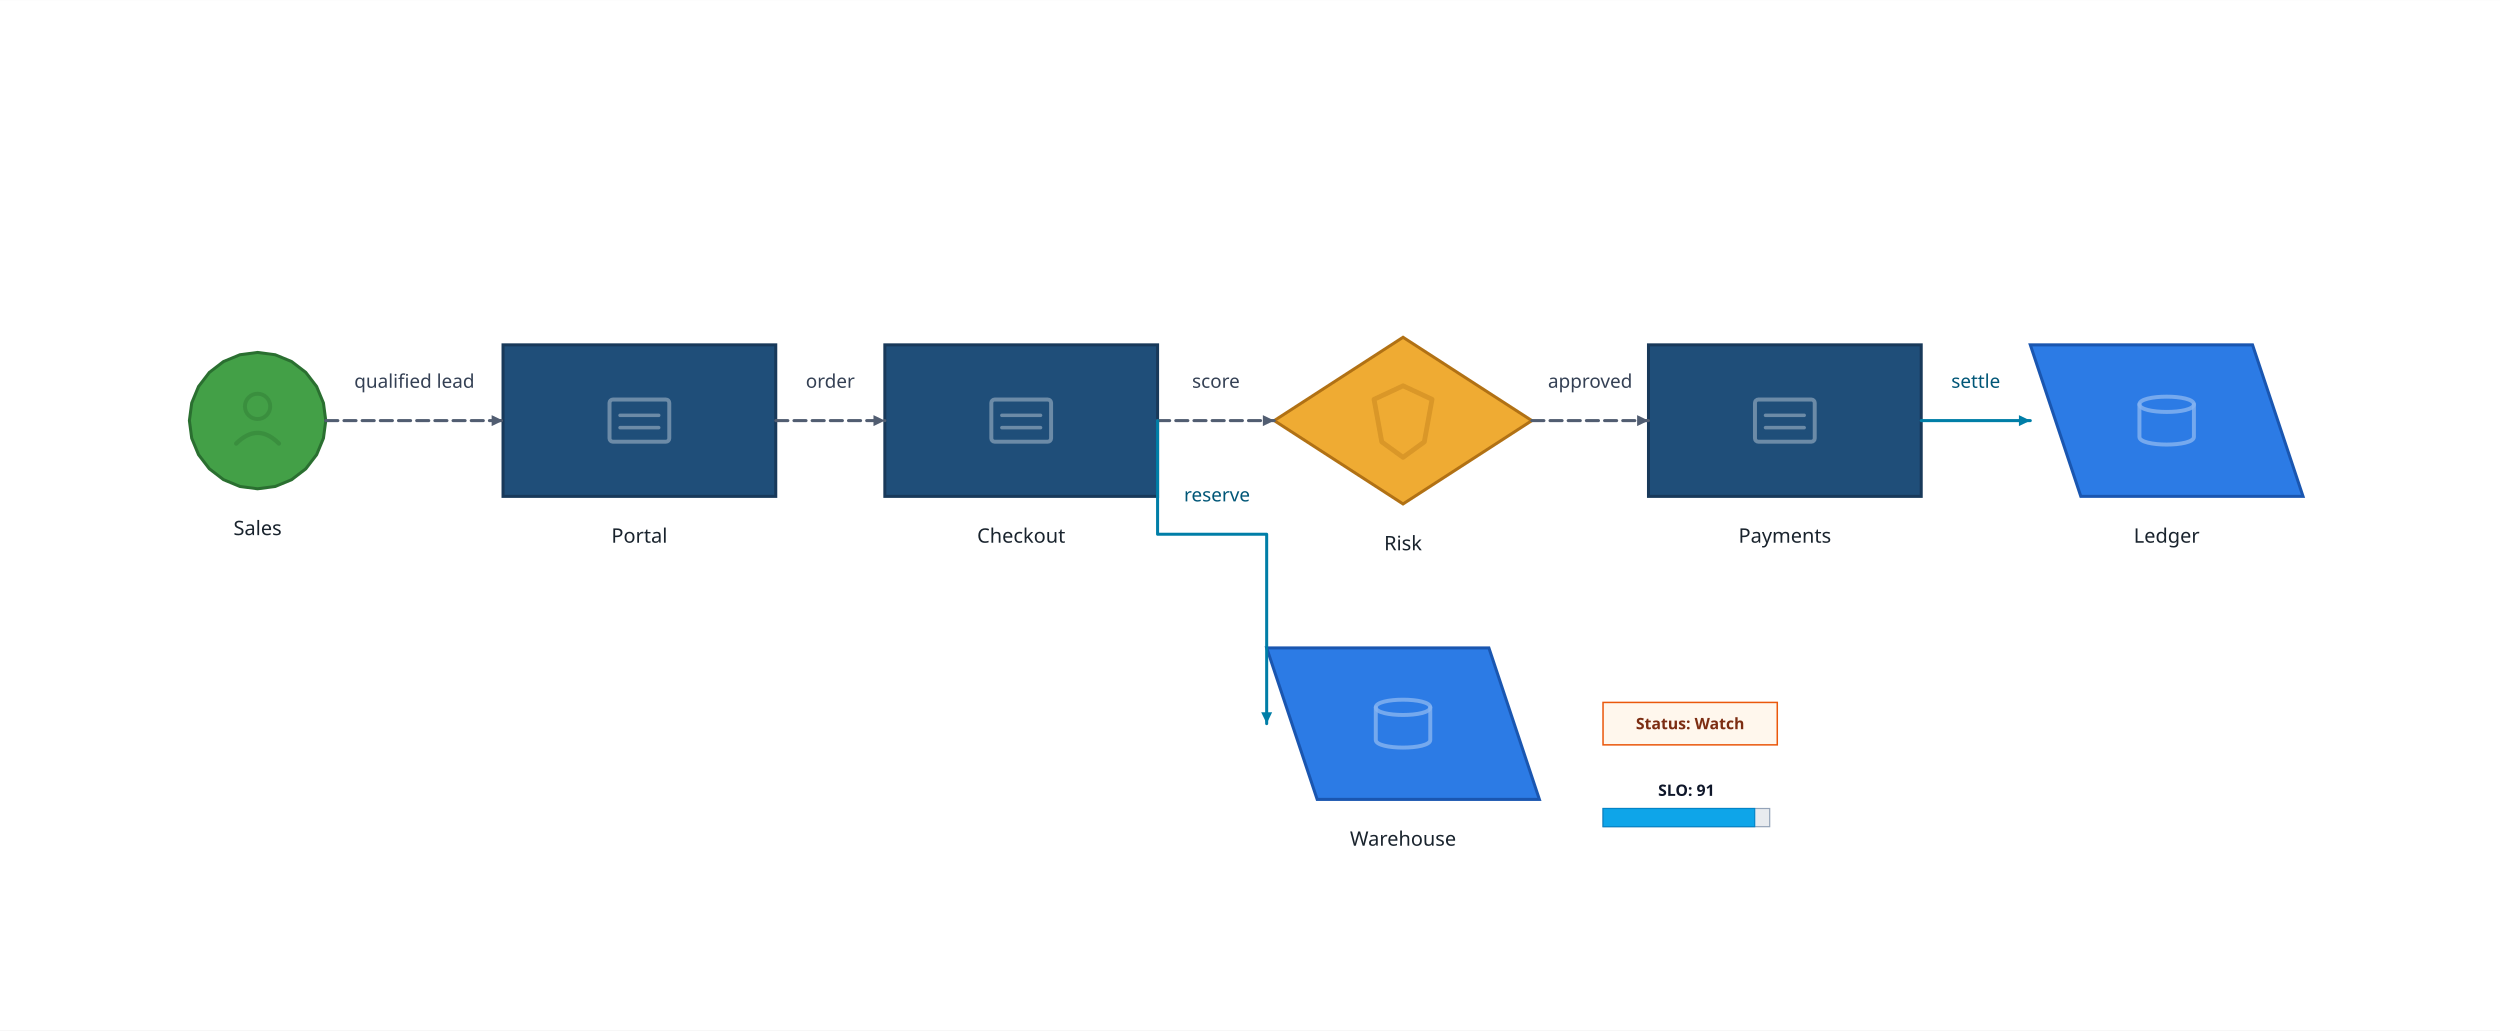
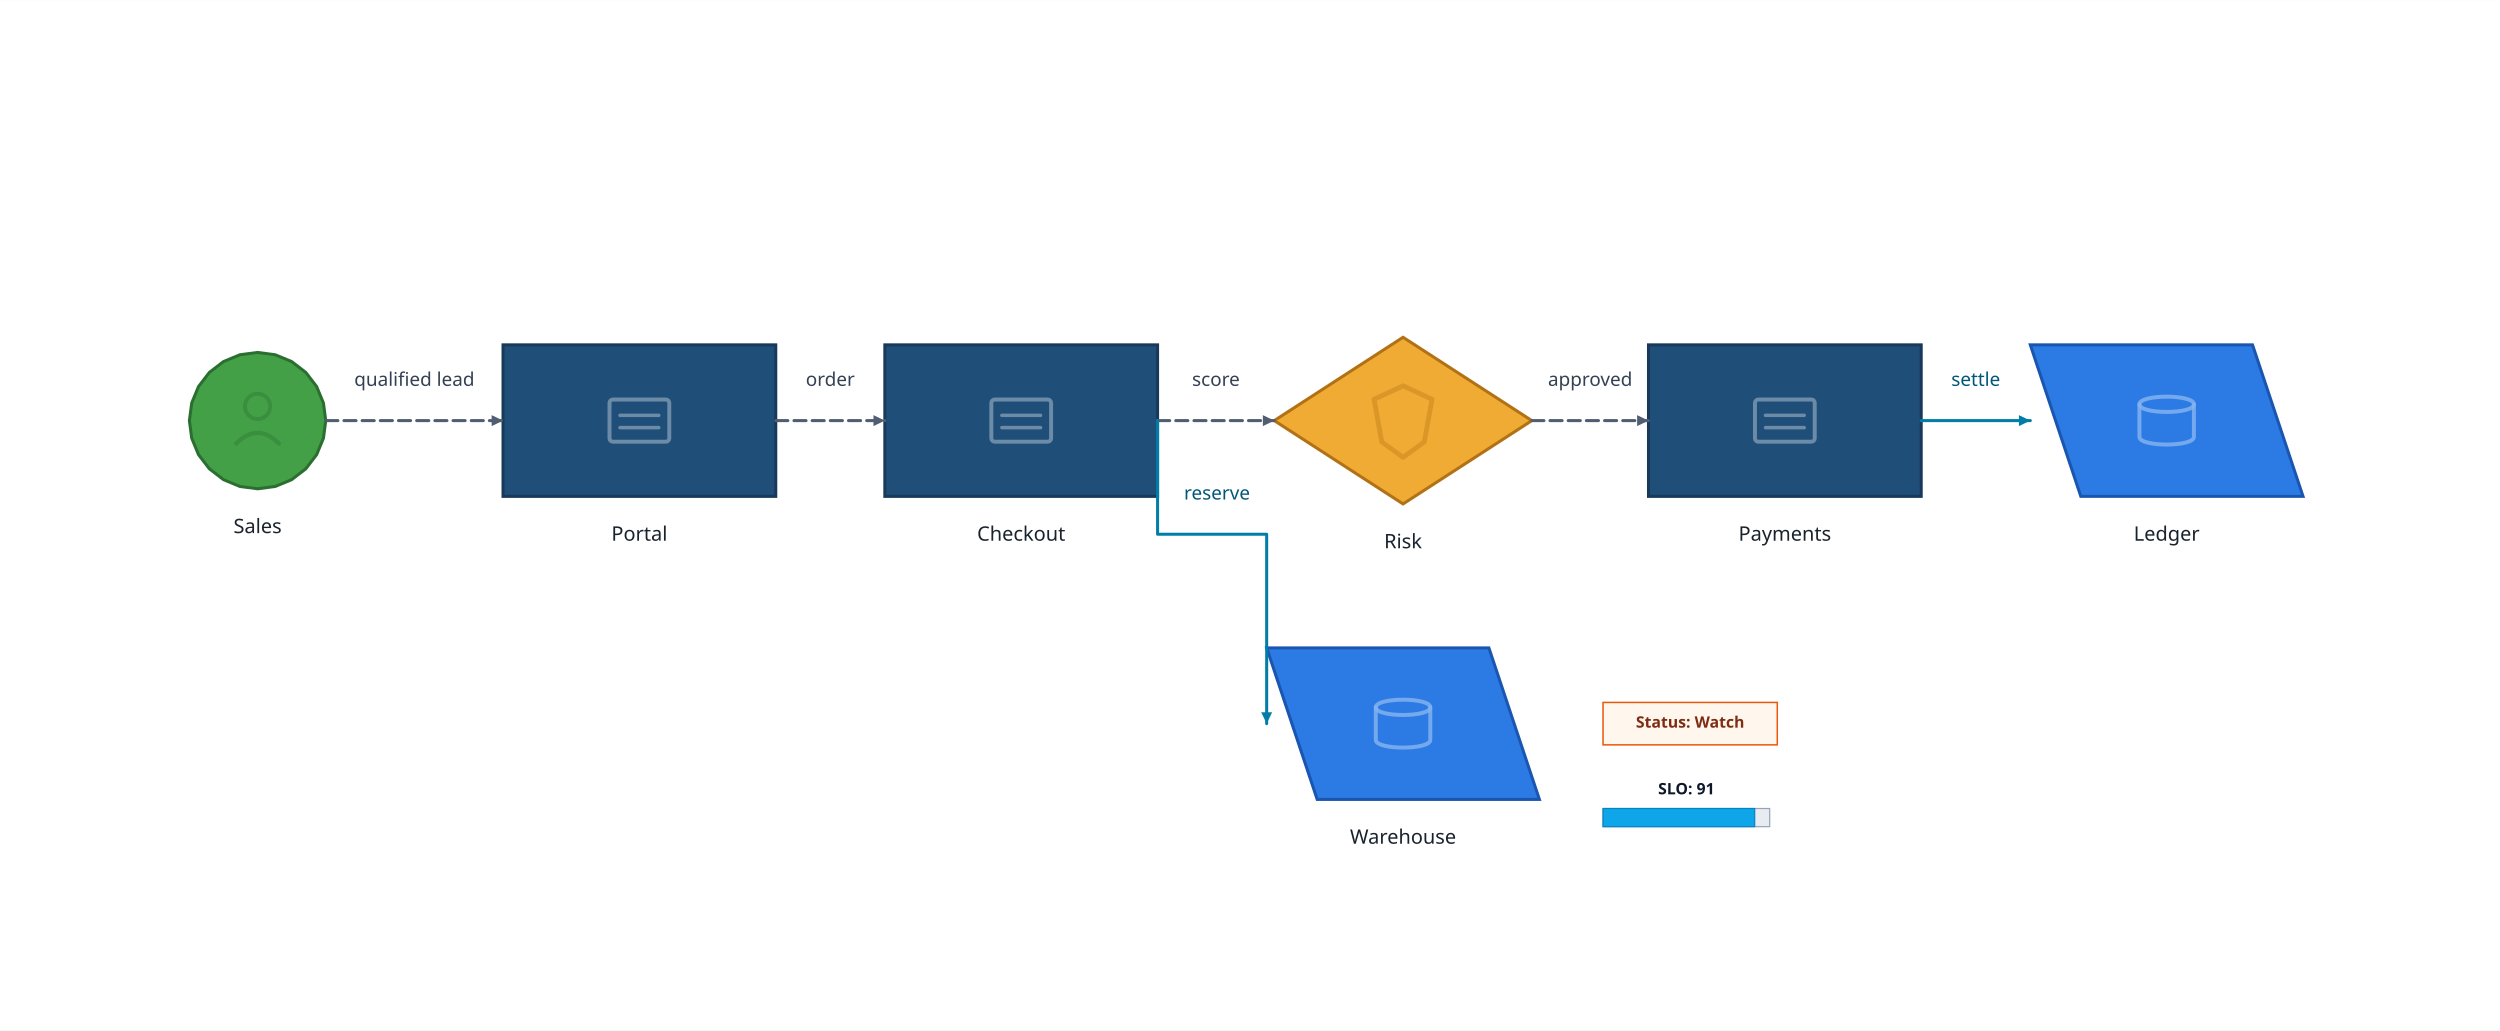
<svg xmlns="http://www.w3.org/2000/svg" width="1584" height="653" viewBox="0 0 1584 652.8" role="img" aria-label="Premium Executive Dependencies">
  <rect x="0" y="0" width="1584" height="652.8" fill="#FFFFFF" />
  <g data-officeimo-visio-page="Premium Executive Dependencies">
    <g data-visio-shape-id="sales" data-visio-nameu="Circle">
      <path d="M 206.4 266.4 L 204.928 255.219 L 200.612 244.8 L 193.747 235.853 L 184.8 228.988 L 174.381 224.672 L 163.2 223.2 L 152.019 224.672 L 141.6 228.988 L 132.653 235.853 L 125.788 244.8 L 121.472 255.219 L 120 266.4 L 121.472 277.581 L 125.788 288 L 132.653 296.947 L 141.6 303.812 L 152.019 308.128 L 163.2 309.6 L 174.381 308.128 L 184.8 303.812 L 193.747 296.947 L 200.612 288 L 204.928 277.581 Z" data-officeimo-preserved-geometry="true" fill="#43A047" stroke="#2A6F30" stroke-width="1.92" />
      <g data-officeimo-stencil-artwork="true" data-officeimo-stencil-key="person" opacity="0.42">
        <circle cx="163.2" cy="257.38" r="8.018" fill="none" stroke="#2A6F30" stroke-opacity="0.824" stroke-width="2.506" stroke-linecap="round" stroke-linejoin="round" />
        <path d="M149.67 280.932Q163.2 267.402 176.73 280.932" fill="none" stroke="#2A6F30" stroke-opacity="0.824" stroke-width="2.756" stroke-linecap="round" stroke-linejoin="round" />
      </g>
    </g>
    <g data-visio-shape-id="sales-label" data-visio-nameu="Text Box">
      <path d="M 93.6 350.88 L 232.8 350.88 L 232.8 318.24 L 93.6 318.24 Z" data-officeimo-preserved-geometry="true" fill="none" stroke="none" />
-       <rect data-officeimo-text-background="true" x="143.67" y="326.2" width="39.06" height="16.72" fill="#FFFFFF" />
-       <text x="163.2" y="334.56" font-family="Aptos" font-size="12.667" text-anchor="middle" dominant-baseline="middle" fill="#19232D">
+       <rect data-officeimo-text-background="true" x="143.67" y="324.933" width="39.06" height="19.253" fill="#FFFFFF" />
+       <text x="163.2" y="333.293" font-family="Aptos" font-size="12.667" text-anchor="middle" dominant-baseline="middle" fill="#19232D">
        <tspan x="163.2" dy="0">Sales</tspan>
      </text>
    </g>
    <g data-visio-shape-id="portal" data-visio-nameu="Process">
      <path d="M 318.72 314.4 L 491.52 314.4 L 491.52 218.4 L 318.72 218.4 Z" data-officeimo-preserved-geometry="true" fill="#1F4E79" stroke="#18395A" stroke-width="1.92" />
      <g data-officeimo-stencil-artwork="true" data-officeimo-stencil-key="compute" opacity="0.42">
        <rect x="386.189" y="253.037" width="37.862" height="26.726" rx="2.138" fill="none" stroke="#FFFFFF" stroke-opacity="0.824" stroke-width="2.506" stroke-linecap="round" stroke-linejoin="round" />
        <line x1="392.87" y1="263.059" x2="417.37" y2="263.059" stroke="#FFFFFF" stroke-opacity="0.824" stroke-width="2.227" stroke-linecap="round" />
        <line x1="392.87" y1="270.854" x2="417.37" y2="270.854" stroke="#FFFFFF" stroke-opacity="0.824" stroke-width="2.227" stroke-linecap="round" />
      </g>
    </g>
    <g data-visio-shape-id="portal-label" data-visio-nameu="Text Box">
      <path d="M 292.32 355.68 L 517.92 355.68 L 517.92 323.04 L 292.32 323.04 Z" data-officeimo-preserved-geometry="true" fill="none" stroke="none" />
-       <rect data-officeimo-text-background="true" x="385.527" y="331" width="39.187" height="16.72" fill="#FFFFFF" />
-       <text x="405.12" y="339.36" font-family="Aptos" font-size="12.667" text-anchor="middle" dominant-baseline="middle" fill="#19232D">
+       <rect data-officeimo-text-background="true" x="385.527" y="329.733" width="39.187" height="19.253" fill="#FFFFFF" />
+       <text x="405.12" y="338.093" font-family="Aptos" font-size="12.667" text-anchor="middle" dominant-baseline="middle" fill="#19232D">
        <tspan x="405.12" dy="0">Portal</tspan>
      </text>
    </g>
    <g data-visio-shape-id="checkout" data-visio-nameu="Process">
      <path d="M 560.64 314.4 L 733.44 314.4 L 733.44 218.4 L 560.64 218.4 Z" data-officeimo-preserved-geometry="true" fill="#1F4E79" stroke="#18395A" stroke-width="1.92" />
      <g data-officeimo-stencil-artwork="true" data-officeimo-stencil-key="compute" opacity="0.42">
        <rect x="628.109" y="253.037" width="37.862" height="26.726" rx="2.138" fill="none" stroke="#FFFFFF" stroke-opacity="0.824" stroke-width="2.506" stroke-linecap="round" stroke-linejoin="round" />
        <line x1="634.79" y1="263.059" x2="659.29" y2="263.059" stroke="#FFFFFF" stroke-opacity="0.824" stroke-width="2.227" stroke-linecap="round" />
        <line x1="634.79" y1="270.854" x2="659.29" y2="270.854" stroke="#FFFFFF" stroke-opacity="0.824" stroke-width="2.227" stroke-linecap="round" />
      </g>
    </g>
    <g data-visio-shape-id="checkout-label" data-visio-nameu="Text Box">
      <path d="M 534.24 355.68 L 759.84 355.68 L 759.84 323.04 L 534.24 323.04 Z" data-officeimo-preserved-geometry="true" fill="none" stroke="none" />
-       <rect data-officeimo-text-background="true" x="617.06" y="331" width="59.96" height="16.72" fill="#FFFFFF" />
-       <text x="647.04" y="339.36" font-family="Aptos" font-size="12.667" text-anchor="middle" dominant-baseline="middle" fill="#19232D">
+       <rect data-officeimo-text-background="true" x="617.06" y="329.733" width="59.96" height="19.253" fill="#FFFFFF" />
+       <text x="647.04" y="338.093" font-family="Aptos" font-size="12.667" text-anchor="middle" dominant-baseline="middle" fill="#19232D">
        <tspan x="647.04" dy="0">Checkout</tspan>
      </text>
    </g>
    <g data-visio-shape-id="risk" data-visio-nameu="Decision">
      <path d="M 888.96 319.2 L 970.56 266.4 L 888.96 213.6 L 807.36 266.4 Z" data-officeimo-preserved-geometry="true" fill="#EFAB33" stroke="#B17114" stroke-width="1.92" />
      <g data-officeimo-stencil-artwork="true" data-officeimo-stencil-key="security" opacity="0.42">
        <path d="M888.96 244.351L907.334 252.925L902.435 279.875L888.96 289.674L875.485 279.875L870.586 252.925Z" fill="none" stroke="#B17114" stroke-opacity="0.824" stroke-width="3.062" stroke-linecap="round" stroke-linejoin="round" />
      </g>
    </g>
    <g data-visio-shape-id="risk-label" data-visio-nameu="Text Box">
      <path d="M 780.96 360.48 L 996.96 360.48 L 996.96 327.84 L 780.96 327.84 Z" data-officeimo-preserved-geometry="true" fill="none" stroke="none" />
-       <rect data-officeimo-text-background="true" x="872.913" y="335.8" width="32.093" height="16.72" fill="#FFFFFF" />
-       <text x="888.96" y="344.16" font-family="Aptos" font-size="12.667" text-anchor="middle" dominant-baseline="middle" fill="#19232D">
+       <rect data-officeimo-text-background="true" x="872.913" y="334.533" width="32.093" height="19.253" fill="#FFFFFF" />
+       <text x="888.96" y="342.893" font-family="Aptos" font-size="12.667" text-anchor="middle" dominant-baseline="middle" fill="#19232D">
        <tspan x="888.96" dy="0">Risk</tspan>
      </text>
    </g>
    <g data-visio-shape-id="payments" data-visio-nameu="Process">
      <path d="M 1044.48 314.4 L 1217.28 314.4 L 1217.28 218.4 L 1044.48 218.4 Z" data-officeimo-preserved-geometry="true" fill="#1F4E79" stroke="#18395A" stroke-width="1.92" />
      <g data-officeimo-stencil-artwork="true" data-officeimo-stencil-key="compute" opacity="0.42">
        <rect x="1111.949" y="253.037" width="37.862" height="26.726" rx="2.138" fill="none" stroke="#FFFFFF" stroke-opacity="0.824" stroke-width="2.506" stroke-linecap="round" stroke-linejoin="round" />
        <line x1="1118.63" y1="263.059" x2="1143.13" y2="263.059" stroke="#FFFFFF" stroke-opacity="0.824" stroke-width="2.227" stroke-linecap="round" />
        <line x1="1118.63" y1="270.854" x2="1143.13" y2="270.854" stroke="#FFFFFF" stroke-opacity="0.824" stroke-width="2.227" stroke-linecap="round" />
      </g>
    </g>
    <g data-visio-shape-id="payments-label" data-visio-nameu="Text Box">
      <path d="M 1018.08 355.68 L 1243.68 355.68 L 1243.68 323.04 L 1018.08 323.04 Z" data-officeimo-preserved-geometry="true" fill="none" stroke="none" />
-       <rect data-officeimo-text-background="true" x="1099.19" y="331" width="63.38" height="16.72" fill="#FFFFFF" />
-       <text x="1130.88" y="339.36" font-family="Aptos" font-size="12.667" text-anchor="middle" dominant-baseline="middle" fill="#19232D">
+       <rect data-officeimo-text-background="true" x="1099.19" y="329.733" width="63.38" height="19.253" fill="#FFFFFF" />
+       <text x="1130.88" y="338.093" font-family="Aptos" font-size="12.667" text-anchor="middle" dominant-baseline="middle" fill="#19232D">
        <tspan x="1130.88" dy="0">Payments</tspan>
      </text>
    </g>
    <g data-visio-shape-id="ledger" data-visio-nameu="Data">
      <path d="M 1318.4 314.4 L 1459.2 314.4 L 1427.2 218.4 L 1286.4 218.4 Z" data-officeimo-preserved-geometry="true" fill="#2C7BE5" stroke="#1A56B0" stroke-width="1.92" />
      <g data-officeimo-stencil-artwork="true" data-officeimo-stencil-key="data" opacity="0.42">
        <path d="M1355.539 256.066C1355.539 249.607 1390.061 249.607 1390.061 256.066L1390.061 276.734C1390.061 283.193 1355.539 283.193 1355.539 276.734Z" fill="none" stroke="#FFFFFF" stroke-opacity="0.824" stroke-width="2.506" stroke-linecap="round" stroke-linejoin="round" />
        <path d="M1355.539 256.066C1355.539 262.525 1390.061 262.525 1390.061 256.066" fill="none" stroke="#FFFFFF" stroke-opacity="0.824" stroke-width="2.506" stroke-linecap="round" stroke-linejoin="round" />
      </g>
    </g>
    <g data-visio-shape-id="ledger-label" data-visio-nameu="Text Box">
      <path d="M 1260 355.68 L 1485.6 355.68 L 1485.6 323.04 L 1260 323.04 Z" data-officeimo-preserved-geometry="true" fill="none" stroke="none" />
-       <rect data-officeimo-text-background="true" x="1349.787" y="331" width="46.027" height="16.72" fill="#FFFFFF" />
-       <text x="1372.8" y="339.36" font-family="Aptos" font-size="12.667" text-anchor="middle" dominant-baseline="middle" fill="#19232D">
+       <rect data-officeimo-text-background="true" x="1349.787" y="329.733" width="46.027" height="19.253" fill="#FFFFFF" />
+       <text x="1372.8" y="338.093" font-family="Aptos" font-size="12.667" text-anchor="middle" dominant-baseline="middle" fill="#19232D">
        <tspan x="1372.8" dy="0">Ledger</tspan>
      </text>
    </g>
    <g data-visio-shape-id="warehouse" data-visio-nameu="Data">
      <path d="M 834.56 506.4 L 975.36 506.4 L 943.36 410.4 L 802.56 410.4 Z" data-officeimo-preserved-geometry="true" fill="#2C7BE5" stroke="#1A56B0" stroke-width="1.92" />
      <g data-officeimo-stencil-artwork="true" data-officeimo-stencil-key="data" opacity="0.42">
        <path d="M871.699 448.066C871.699 441.607 906.221 441.607 906.221 448.066L906.221 468.734C906.221 475.193 871.699 475.193 871.699 468.734Z" fill="none" stroke="#FFFFFF" stroke-opacity="0.824" stroke-width="2.506" stroke-linecap="round" stroke-linejoin="round" />
        <path d="M871.699 448.066C871.699 454.525 906.221 454.525 906.221 448.066" fill="none" stroke="#FFFFFF" stroke-opacity="0.824" stroke-width="2.506" stroke-linecap="round" stroke-linejoin="round" />
      </g>
    </g>
    <g data-visio-shape-id="warehouse-label" data-visio-nameu="Text Box">
      <path d="M 776.16 547.68 L 1001.76 547.68 L 1001.76 515.04 L 776.16 515.04 Z" data-officeimo-preserved-geometry="true" fill="none" stroke="none" />
-       <rect data-officeimo-text-background="true" x="855.497" y="523" width="66.927" height="16.72" fill="#FFFFFF" />
-       <text x="888.96" y="531.36" font-family="Aptos" font-size="12.667" text-anchor="middle" dominant-baseline="middle" fill="#19232D">
+       <rect data-officeimo-text-background="true" x="855.497" y="521.733" width="66.927" height="19.253" fill="#FFFFFF" />
+       <text x="888.96" y="530.093" font-family="Aptos" font-size="12.667" text-anchor="middle" dominant-baseline="middle" fill="#19232D">
        <tspan x="888.96" dy="0">Warehouse</tspan>
      </text>
    </g>
    <g data-visio-shape-id="title" data-visio-nameu="Text Box">
      <path d="M 76.8 124.8 L 1507.2 124.8 L 1507.2 81.6 L 76.8 81.6 Z" data-officeimo-preserved-geometry="true" fill="none" stroke="none" />
-       <text x="792" y="103.2" font-family="Aptos" font-size="26.667" text-anchor="middle" dominant-baseline="middle" fill="#FFFFFF" font-weight="700">
+       <text x="792" y="100.533" font-family="Aptos" font-size="26.667" text-anchor="middle" dominant-baseline="middle" fill="#FFFFFF" font-weight="700">
        <tspan x="792" dy="0">Revenue Platform - Critical Path</tspan>
      </text>
    </g>
    <g data-visio-shape-id="warehouse-dg-Status-0" data-visio-nameu="OfficeIMO Data Graphic Badge">
      <path d="M 1015.68 471.84 L 1126.08 471.84 L 1126.08 444.96 L 1015.68 444.96 Z" data-officeimo-preserved-geometry="true" fill="#FFF7ED" stroke="#EA580C" stroke-width="0.96" />
-       <text x="1070.88" y="458.4" font-family="Aptos" font-size="10" text-anchor="middle" dominant-baseline="middle" fill="#7C2D12" font-weight="700">
+       <text x="1070.88" y="457.4" font-family="Aptos" font-size="10" text-anchor="middle" dominant-baseline="middle" fill="#7C2D12" font-weight="700">
        <tspan x="1070.88" dy="0">Status: Watch</tspan>
      </text>
    </g>
    <g data-visio-shape-id="warehouse-dg-Slo-1-bar" data-visio-nameu="OfficeIMO Data Graphic Bar">
      <path d="M 1015.68 523.68 L 1121.28 523.68 L 1121.28 512.16 L 1015.68 512.16 Z" data-officeimo-preserved-geometry="true" fill="#E8EBEF" stroke="#94A3B8" stroke-width="0.75" />
    </g>
    <g data-visio-shape-id="warehouse-dg-Slo-1-fill" data-visio-nameu="OfficeIMO Data Graphic Bar Fill">
      <path d="M 1015.68 523.68 L 1111.776 523.68 L 1111.776 512.16 L 1015.68 512.16 Z" data-officeimo-preserved-geometry="true" fill="#0EA5E9" stroke="#0284C7" stroke-width="0.75" />
    </g>
    <g data-visio-shape-id="warehouse-dg-Slo-1-label" data-visio-nameu="Text Box">
      <path d="M 1015.68 511.2 L 1121.28 511.2 L 1121.28 490.08 L 1015.68 490.08 Z" data-officeimo-preserved-geometry="true" fill="none" stroke="none" />
-       <text x="1068.48" y="500.64" font-family="Aptos" font-size="10" text-anchor="middle" dominant-baseline="middle" fill="#0F172A" font-weight="700">
+       <text x="1068.48" y="499.64" font-family="Aptos" font-size="10" text-anchor="middle" dominant-baseline="middle" fill="#0F172A" font-weight="700">
        <tspan x="1068.48" dy="0">SLO: 91</tspan>
      </text>
    </g>
    <g data-visio-connector-id="sales-portal">
      <path d="M 206.4 266.4 L 262.56 266.4 L 262.56 266.4 L 318.72 266.4" fill="none" stroke="#515D71" stroke-width="1.92" stroke-linecap="round" stroke-linejoin="round" stroke-dasharray="7.68 3.84" />
      <path data-officeimo-connector-arrow="end" d="M 318.72 266.4 L 311.512 269.871 L 311.512 262.929 Z" fill="#515D71" stroke="none" />
-       <rect data-officeimo-text-background="true" data-officeimo-connector-label-background="true" x="222.72" y="233.44" width="79.68" height="16" fill="#FFFFFF" />
-       <text x="262.56" y="241.44" font-family="Aptos" font-size="12" text-anchor="middle" dominant-baseline="middle" fill="#344054">
+       <rect data-officeimo-text-background="true" data-officeimo-connector-label-background="true" x="222.72" y="232.24" width="79.68" height="18.4" fill="#FFFFFF" />
+       <text x="262.56" y="240.24" font-family="Aptos" font-size="12" text-anchor="middle" dominant-baseline="middle" fill="#344054">
        <tspan x="262.56" dy="0">qualified lead</tspan>
      </text>
    </g>
    <g data-visio-connector-id="portal-checkout">
      <path d="M 491.52 266.4 L 530.88 266.4 L 530.88 266.4 L 560.64 266.4" fill="none" stroke="#515D71" stroke-width="1.92" stroke-linecap="round" stroke-linejoin="round" stroke-dasharray="7.68 3.84" />
      <path data-officeimo-connector-arrow="end" d="M 560.64 266.4 L 553.432 269.871 L 553.432 262.929 Z" fill="#515D71" stroke="none" />
-       <rect data-officeimo-text-background="true" data-officeimo-connector-label-background="true" x="509.82" y="233.44" width="32.52" height="16" fill="#FFFFFF" />
-       <text x="526.08" y="241.44" font-family="Aptos" font-size="12" text-anchor="middle" dominant-baseline="middle" fill="#344054">
+       <rect data-officeimo-text-background="true" data-officeimo-connector-label-background="true" x="509.82" y="232.24" width="32.52" height="18.4" fill="#FFFFFF" />
+       <text x="526.08" y="240.24" font-family="Aptos" font-size="12" text-anchor="middle" dominant-baseline="middle" fill="#344054">
        <tspan x="526.08" dy="0">order</tspan>
      </text>
    </g>
    <g data-visio-connector-id="checkout-risk">
      <path d="M 733.44 266.4 L 780 266.4 L 780 266.4 L 807.36 266.4" fill="none" stroke="#515D71" stroke-width="1.92" stroke-linecap="round" stroke-linejoin="round" stroke-dasharray="7.68 3.84" />
      <path data-officeimo-connector-arrow="end" d="M 807.36 266.4 L 800.152 269.871 L 800.152 262.929 Z" fill="#515D71" stroke="none" />
-       <rect data-officeimo-text-background="true" data-officeimo-connector-label-background="true" x="752.52" y="233.44" width="35.76" height="16" fill="#FFFFFF" />
-       <text x="770.4" y="241.44" font-family="Aptos" font-size="12" text-anchor="middle" dominant-baseline="middle" fill="#344054">
+       <rect data-officeimo-text-background="true" data-officeimo-connector-label-background="true" x="752.52" y="232.24" width="35.76" height="18.4" fill="#FFFFFF" />
+       <text x="770.4" y="240.24" font-family="Aptos" font-size="12" text-anchor="middle" dominant-baseline="middle" fill="#344054">
        <tspan x="770.4" dy="0">score</tspan>
      </text>
    </g>
    <g data-visio-connector-id="risk-payments">
      <path d="M 970.56 266.4 L 1021.92 266.4 L 1021.92 266.4 L 1044.48 266.4" fill="none" stroke="#515D71" stroke-width="1.92" stroke-linecap="round" stroke-linejoin="round" stroke-dasharray="7.68 3.84" />
      <path data-officeimo-connector-arrow="end" d="M 1044.48 266.4 L 1037.272 269.871 L 1037.272 262.929 Z" fill="#515D71" stroke="none" />
-       <rect data-officeimo-text-background="true" data-officeimo-connector-label-background="true" x="979.74" y="233.44" width="55.56" height="16" fill="#FFFFFF" />
-       <text x="1007.52" y="241.44" font-family="Aptos" font-size="12" text-anchor="middle" dominant-baseline="middle" fill="#344054">
+       <rect data-officeimo-text-background="true" data-officeimo-connector-label-background="true" x="979.74" y="232.24" width="55.56" height="18.4" fill="#FFFFFF" />
+       <text x="1007.52" y="240.24" font-family="Aptos" font-size="12" text-anchor="middle" dominant-baseline="middle" fill="#344054">
        <tspan x="1007.52" dy="0">approved</tspan>
      </text>
    </g>
    <g data-visio-connector-id="payments-ledger">
      <path d="M 1217.28 266.4 L 1271.04 266.4 L 1271.04 266.4 L 1286.4 266.4" fill="none" stroke="#007EA7" stroke-width="1.92" stroke-linecap="round" stroke-linejoin="round" />
      <path data-officeimo-connector-arrow="end" d="M 1286.4 266.4 L 1279.192 269.871 L 1279.192 262.929 Z" fill="#007EA7" stroke="none" />
-       <rect data-officeimo-text-background="true" data-officeimo-connector-label-background="true" x="1233.9" y="233.44" width="35.88" height="16" fill="#FFFFFF" />
-       <text x="1251.84" y="241.44" font-family="Aptos" font-size="12" text-anchor="middle" dominant-baseline="middle" fill="#005677">
+       <rect data-officeimo-text-background="true" data-officeimo-connector-label-background="true" x="1233.9" y="232.24" width="35.88" height="18.4" fill="#FFFFFF" />
+       <text x="1251.84" y="240.24" font-family="Aptos" font-size="12" text-anchor="middle" dominant-baseline="middle" fill="#005677">
        <tspan x="1251.84" dy="0">settle</tspan>
      </text>
    </g>
    <g data-visio-connector-id="checkout-warehouse">
      <path d="M 733.44 266.4 L 733.44 338.4 L 802.56 338.4 L 802.56 458.4" fill="none" stroke="#007EA7" stroke-width="1.92" stroke-linecap="round" stroke-linejoin="round" />
      <path data-officeimo-connector-arrow="end" d="M 802.56 458.4 L 799.089 451.192 L 806.031 451.192 Z" fill="#007EA7" stroke="none" />
-       <rect data-officeimo-text-background="true" data-officeimo-connector-label-background="true" x="748.25" y="305.44" width="45.72" height="16" fill="#FFFFFF" />
-       <text x="771.11" y="313.44" font-family="Aptos" font-size="12" text-anchor="middle" dominant-baseline="middle" fill="#005677">
+       <rect data-officeimo-text-background="true" data-officeimo-connector-label-background="true" x="748.25" y="304.24" width="45.72" height="18.4" fill="#FFFFFF" />
+       <text x="771.11" y="312.24" font-family="Aptos" font-size="12" text-anchor="middle" dominant-baseline="middle" fill="#005677">
        <tspan x="771.11" dy="0">reserve</tspan>
      </text>
    </g>
  </g>
</svg>
